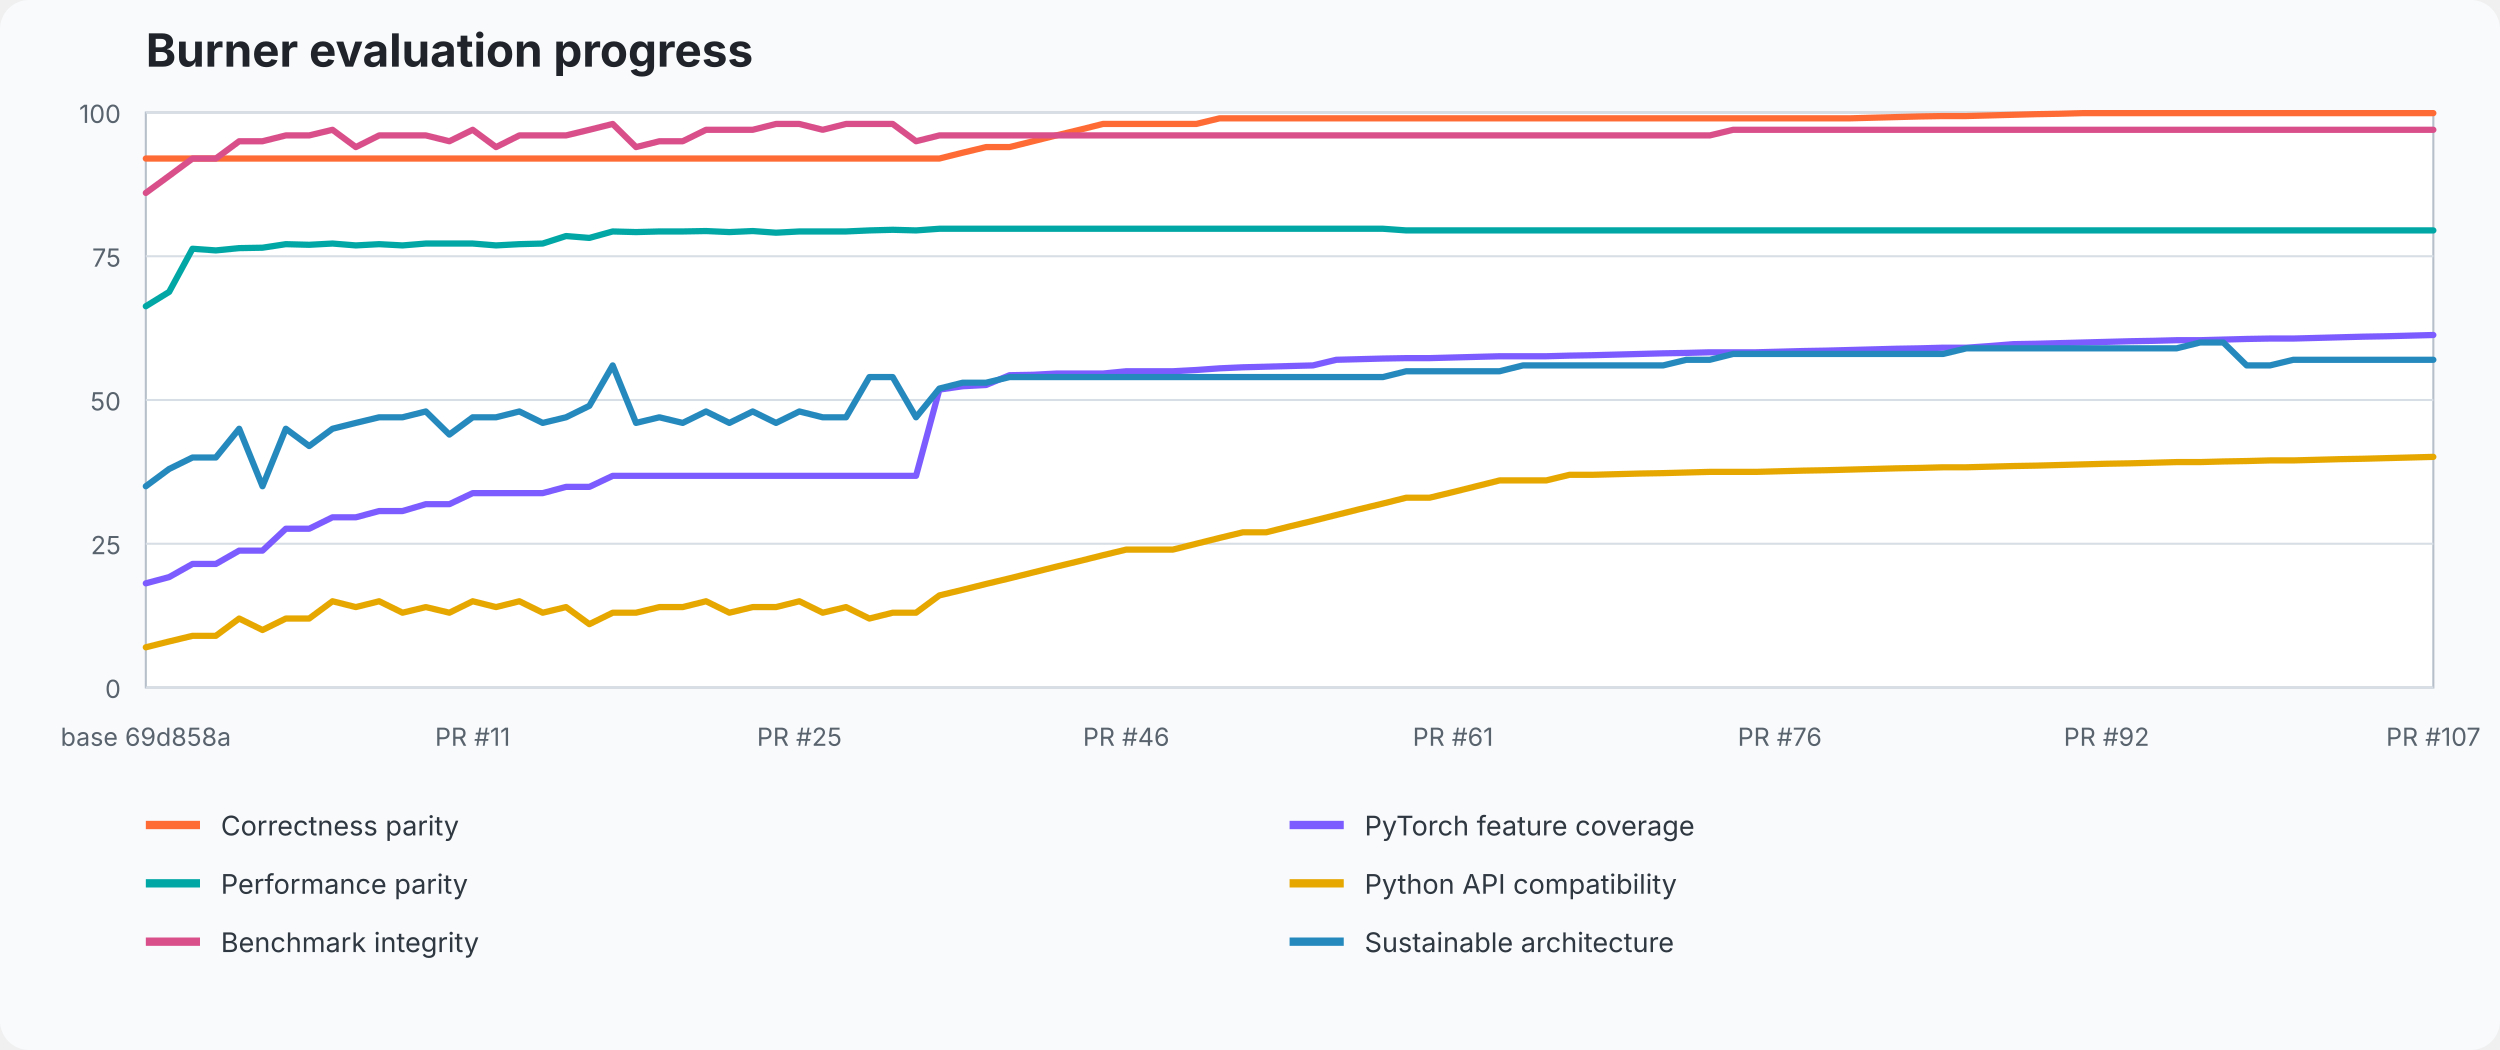
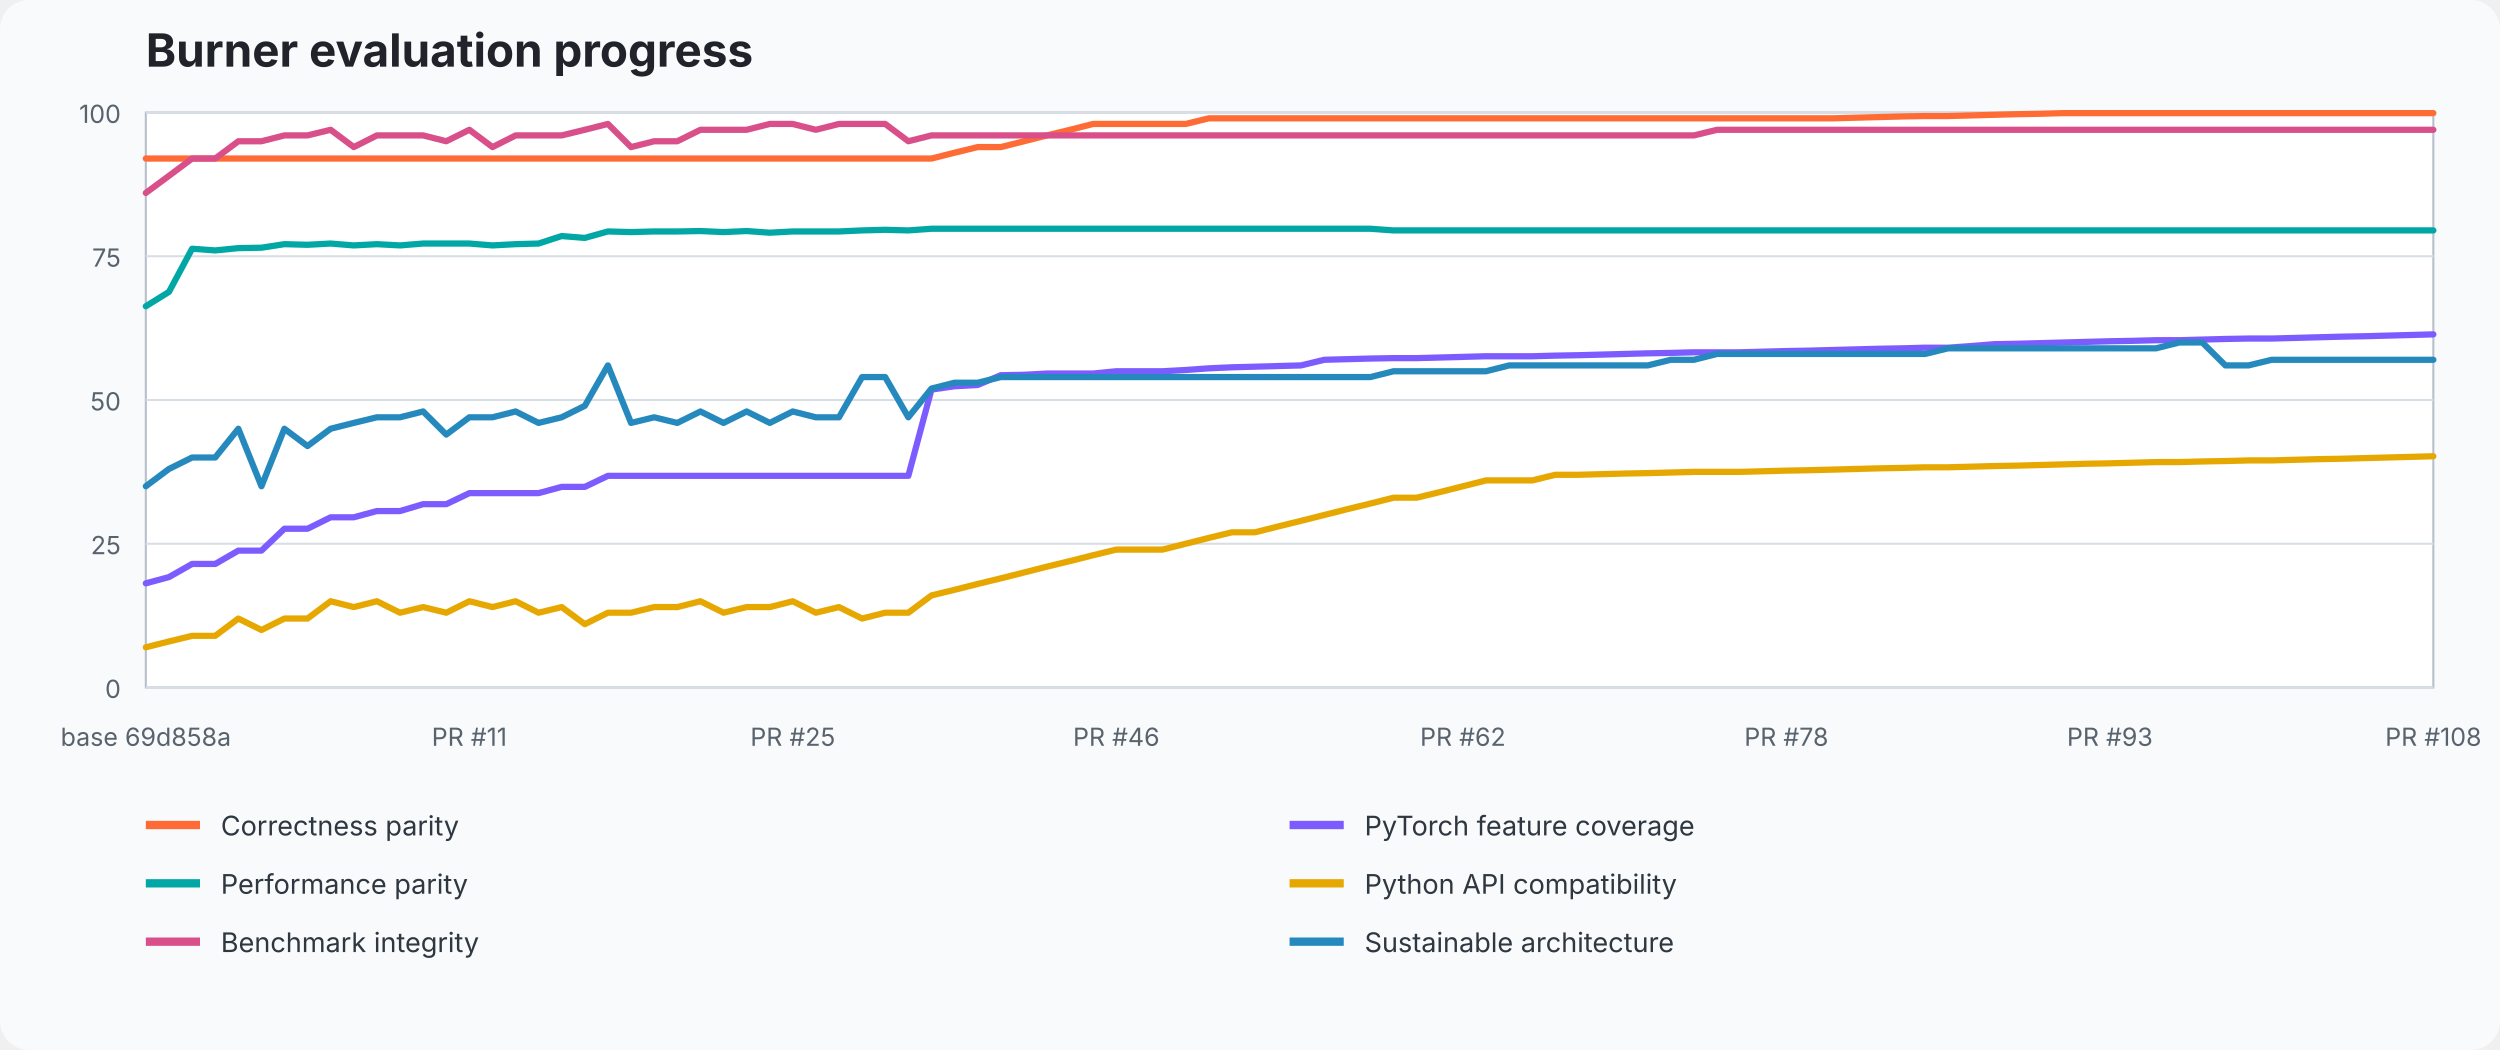
<svg xmlns="http://www.w3.org/2000/svg" width="1200" height="504" viewBox="0 0 1200 504" role="img" aria-labelledby="title desc">
  <style>text{font-family:ui-sans-serif,system-ui,-apple-system,BlinkMacSystemFont,"Segoe UI",sans-serif}.title{font-size:22px;font-weight:700;fill:#20242a}.axis{font-size:12px;fill:#59636e}.legend{font-size:13px;fill:#2f3740}.grid{stroke:#d8dee5;stroke-width:1}.plot{fill:#fff;stroke:#b7c0ca}</style>
  <rect width="100%" height="100%" fill="#f8fafc" rx="14" />
  <text x="70" y="32" class="title">Burner evaluation progress</text>
  <rect x="70" y="54" width="1098" height="276" class="plot" />
  <line x1="70" y1="330" x2="1168" y2="330" class="grid" />
  <text x="58" y="335" text-anchor="end" class="axis">0</text>
  <line x1="70" y1="261" x2="1168" y2="261" class="grid" />
  <text x="58" y="266" text-anchor="end" class="axis">25</text>
  <line x1="70" y1="192" x2="1168" y2="192" class="grid" />
  <text x="58" y="197" text-anchor="end" class="axis">50</text>
  <line x1="70" y1="123" x2="1168" y2="123" class="grid" />
  <text x="58" y="128" text-anchor="end" class="axis">75</text>
  <line x1="70" y1="54" x2="1168" y2="54" class="grid" />
  <text x="58" y="59" text-anchor="end" class="axis">100</text>
-   <polyline points="70.0,76.1 81.2,76.1 92.4,76.1 103.6,76.1 114.8,76.1 126.0,76.1 137.2,76.1 148.4,76.1 159.6,76.1 170.8,76.1 182.0,76.1 193.2,76.1 204.4,76.1 215.7,76.1 226.9,76.1 238.1,76.1 249.3,76.1 260.5,76.1 271.7,76.1 282.9,76.1 294.1,76.1 305.3,76.1 316.5,76.1 327.7,76.1 338.9,76.1 350.1,76.1 361.3,76.1 372.5,76.1 383.7,76.1 394.9,76.1 406.1,76.1 417.3,76.1 428.5,76.1 439.7,76.1 450.9,76.1 462.1,73.3 473.3,70.6 484.6,70.6 495.8,67.8 507.0,65.0 518.2,62.3 529.4,59.5 540.6,59.5 551.8,59.5 563.0,59.5 574.2,59.5 585.4,56.8 596.6,56.8 607.8,56.8 619.0,56.8 630.2,56.8 641.4,56.8 652.6,56.8 663.8,56.8 675.0,56.8 686.2,56.8 697.4,56.8 708.6,56.8 719.8,56.8 731.0,56.8 742.2,56.8 753.4,56.8 764.7,56.8 775.9,56.8 787.1,56.8 798.3,56.8 809.5,56.8 820.7,56.8 831.9,56.8 843.1,56.8 854.3,56.8 865.5,56.8 876.7,56.8 887.9,56.8 899.1,56.5 910.3,56.2 921.5,55.9 932.7,55.7 943.9,55.7 955.1,55.4 966.3,55.1 977.5,54.8 988.7,54.6 999.9,54.3 1011.1,54.3 1022.3,54.3 1033.6,54.3 1044.8,54.3 1056.0,54.3 1067.2,54.3 1078.4,54.3 1089.6,54.3 1100.8,54.3 1112.0,54.3 1123.2,54.3 1134.4,54.3 1145.6,54.3 1156.8,54.3 1168.0,54.3" fill="none" stroke="#ff6b35" stroke-width="3" stroke-linejoin="round" stroke-linecap="round" />
-   <polyline points="70.0,280.0 81.2,277.0 92.4,270.7 103.6,270.7 114.8,264.3 126.0,264.3 137.2,253.8 148.4,253.8 159.6,248.3 170.8,248.3 182.0,245.3 193.2,245.3 204.4,242.0 215.7,242.0 226.9,236.7 238.1,236.7 249.3,236.7 260.5,236.7 271.7,233.7 282.9,233.7 294.1,228.4 305.3,228.4 316.5,228.4 327.7,228.4 338.9,228.4 350.1,228.4 361.3,228.4 372.5,228.4 383.7,228.4 394.9,228.4 406.1,228.4 417.3,228.4 428.5,228.4 439.7,228.4 450.9,187.0 462.1,185.4 473.3,184.8 484.6,180.1 495.8,179.9 507.0,179.3 518.2,179.3 529.4,179.3 540.6,178.2 551.8,178.2 563.0,178.2 574.2,177.6 585.4,176.8 596.6,176.3 607.8,176.0 619.0,175.7 630.2,175.4 641.4,172.7 652.6,172.4 663.8,172.1 675.0,171.9 686.2,171.9 697.4,171.6 708.6,171.3 719.8,171.0 731.0,171.0 742.2,171.0 753.4,170.7 764.7,170.5 775.9,170.2 787.1,169.9 798.3,169.6 809.5,169.4 820.7,169.1 831.9,169.1 843.1,169.1 854.3,168.8 865.5,168.5 876.7,168.3 887.9,168.0 899.1,167.7 910.3,167.4 921.5,167.2 932.7,166.9 943.9,166.9 955.1,166.1 966.3,165.2 977.5,165.0 988.7,164.7 999.9,164.4 1011.1,164.1 1022.3,163.8 1033.6,163.6 1044.8,163.3 1056.0,163.3 1067.2,163.0 1078.4,162.7 1089.6,162.5 1100.8,162.5 1112.0,162.2 1123.2,161.9 1134.4,161.6 1145.6,161.4 1156.8,161.1 1168.0,160.8" fill="none" stroke="#7c5cff" stroke-width="3" stroke-linejoin="round" stroke-linecap="round" />
-   <polyline points="70.0,147.0 81.2,140.1 92.4,119.4 103.6,120.2 114.8,119.1 126.0,118.9 137.2,117.2 148.4,117.5 159.6,116.9 170.8,117.8 182.0,117.2 193.2,117.8 204.4,116.9 215.7,116.9 226.9,116.9 238.1,117.8 249.3,117.2 260.5,116.9 271.7,113.3 282.9,114.2 294.1,111.1 305.3,111.4 316.5,111.1 327.7,111.1 338.9,110.9 350.1,111.4 361.3,110.9 372.5,111.7 383.7,111.1 394.9,111.1 406.1,111.1 417.3,110.6 428.5,110.3 439.7,110.6 450.9,109.8 462.1,109.8 473.3,109.8 484.6,109.8 495.8,109.8 507.0,109.8 518.2,109.8 529.4,109.8 540.6,109.8 551.8,109.8 563.0,109.8 574.2,109.8 585.4,109.8 596.6,109.8 607.8,109.8 619.0,109.8 630.2,109.8 641.4,109.8 652.6,109.8 663.8,109.8 675.0,110.6 686.2,110.6 697.4,110.6 708.6,110.6 719.8,110.6 731.0,110.6 742.2,110.6 753.4,110.6 764.7,110.6 775.9,110.6 787.1,110.6 798.3,110.6 809.5,110.6 820.7,110.6 831.9,110.6 843.1,110.6 854.3,110.6 865.5,110.6 876.7,110.6 887.9,110.6 899.1,110.6 910.3,110.6 921.5,110.6 932.7,110.6 943.9,110.6 955.1,110.6 966.3,110.6 977.5,110.6 988.7,110.6 999.9,110.6 1011.1,110.6 1022.3,110.6 1033.6,110.6 1044.8,110.6 1056.0,110.6 1067.2,110.6 1078.4,110.6 1089.6,110.6 1100.8,110.6 1112.0,110.6 1123.2,110.6 1134.4,110.6 1145.6,110.6 1156.8,110.6 1168.0,110.6" fill="none" stroke="#00a7a5" stroke-width="3" stroke-linejoin="round" stroke-linecap="round" />
-   <polyline points="70.0,310.7 81.2,307.9 92.4,305.2 103.6,305.2 114.8,296.9 126.0,302.4 137.2,296.9 148.4,296.9 159.6,288.6 170.8,291.4 182.0,288.6 193.2,294.1 204.4,291.4 215.7,294.1 226.9,288.6 238.1,291.4 249.3,288.6 260.5,294.1 271.7,291.4 282.9,299.6 294.1,294.1 305.3,294.1 316.5,291.4 327.7,291.4 338.9,288.6 350.1,294.1 361.3,291.4 372.5,291.4 383.7,288.6 394.9,294.1 406.1,291.4 417.3,296.9 428.5,294.1 439.7,294.1 450.9,285.8 462.1,283.1 473.3,280.3 484.6,277.6 495.8,274.8 507.0,272.0 518.2,269.3 529.4,266.5 540.6,263.8 551.8,263.8 563.0,263.8 574.2,261.0 585.4,258.2 596.6,255.5 607.8,255.5 619.0,252.7 630.2,250.0 641.4,247.2 652.6,244.4 663.8,241.7 675.0,238.9 686.2,238.9 697.4,236.2 708.6,233.4 719.8,230.6 731.0,230.6 742.2,230.6 753.4,227.9 764.7,227.9 775.9,227.6 787.1,227.3 798.3,227.1 809.5,226.8 820.7,226.5 831.9,226.5 843.1,226.5 854.3,226.2 865.5,225.9 876.7,225.7 887.9,225.4 899.1,225.1 910.3,224.8 921.5,224.6 932.7,224.3 943.9,224.3 955.1,224.0 966.3,223.7 977.5,223.5 988.7,223.2 999.9,222.9 1011.1,222.6 1022.3,222.4 1033.6,222.1 1044.8,221.8 1056.0,221.8 1067.2,221.5 1078.4,221.3 1089.6,221.0 1100.8,221.0 1112.0,220.7 1123.2,220.4 1134.4,220.2 1145.6,219.9 1156.8,219.6 1168.0,219.3" fill="none" stroke="#e6a700" stroke-width="3" stroke-linejoin="round" stroke-linecap="round" />
-   <polyline points="70.0,92.6 81.2,84.4 92.4,76.1 103.6,76.1 114.8,67.8 126.0,67.8 137.2,65.0 148.4,65.0 159.6,62.3 170.8,70.6 182.0,65.0 193.2,65.0 204.4,65.0 215.7,67.8 226.9,62.3 238.1,70.6 249.3,65.0 260.5,65.0 271.7,65.0 282.9,62.3 294.1,59.5 305.3,70.6 316.5,67.8 327.7,67.8 338.9,62.3 350.1,62.3 361.3,62.3 372.5,59.5 383.7,59.5 394.9,62.3 406.1,59.5 417.3,59.5 428.5,59.5 439.7,67.8 450.9,65.0 462.1,65.0 473.3,65.0 484.6,65.0 495.8,65.0 507.0,65.0 518.2,65.0 529.4,65.0 540.6,65.0 551.8,65.0 563.0,65.0 574.2,65.0 585.4,65.0 596.6,65.0 607.8,65.0 619.0,65.0 630.2,65.0 641.4,65.0 652.6,65.0 663.8,65.0 675.0,65.0 686.2,65.0 697.4,65.0 708.6,65.0 719.8,65.0 731.0,65.0 742.2,65.0 753.4,65.0 764.7,65.0 775.9,65.0 787.1,65.0 798.3,65.0 809.5,65.0 820.7,65.0 831.9,62.3 843.1,62.3 854.3,62.3 865.5,62.3 876.7,62.3 887.9,62.3 899.1,62.3 910.3,62.3 921.5,62.3 932.7,62.3 943.9,62.3 955.1,62.3 966.3,62.3 977.5,62.3 988.7,62.3 999.9,62.3 1011.1,62.3 1022.3,62.3 1033.6,62.3 1044.8,62.3 1056.0,62.3 1067.2,62.3 1078.4,62.3 1089.6,62.3 1100.8,62.3 1112.0,62.3 1123.2,62.3 1134.4,62.3 1145.6,62.3 1156.8,62.3 1168.0,62.3" fill="none" stroke="#d94f8a" stroke-width="3" stroke-linejoin="round" stroke-linecap="round" />
-   <polyline points="70.0,233.4 81.2,225.1 92.4,219.6 103.6,219.6 114.8,205.8 126.0,233.4 137.2,205.8 148.4,214.1 159.6,205.8 170.8,203.0 182.0,200.3 193.2,200.3 204.4,197.5 215.7,208.6 226.9,200.3 238.1,200.3 249.3,197.5 260.5,203.0 271.7,200.3 282.9,194.8 294.1,175.4 305.3,203.0 316.5,200.3 327.7,203.0 338.9,197.5 350.1,203.0 361.3,197.5 372.5,203.0 383.7,197.5 394.9,200.3 406.1,200.3 417.3,181.0 428.5,181.0 439.7,200.3 450.9,186.5 462.1,183.7 473.3,183.7 484.6,181.0 495.8,181.0 507.0,181.0 518.2,181.0 529.4,181.0 540.6,181.0 551.8,181.0 563.0,181.0 574.2,181.0 585.4,181.0 596.6,181.0 607.8,181.0 619.0,181.0 630.2,181.0 641.4,181.0 652.6,181.0 663.8,181.0 675.0,178.2 686.2,178.2 697.4,178.2 708.6,178.2 719.8,178.2 731.0,175.4 742.2,175.4 753.4,175.4 764.7,175.4 775.9,175.4 787.1,175.4 798.3,175.4 809.5,172.7 820.7,172.7 831.9,169.9 843.1,169.9 854.3,169.9 865.5,169.9 876.7,169.9 887.9,169.9 899.1,169.9 910.3,169.9 921.5,169.9 932.7,169.9 943.9,167.2 955.1,167.2 966.3,167.2 977.5,167.2 988.7,167.2 999.9,167.2 1011.1,167.2 1022.3,167.2 1033.6,167.2 1044.8,167.2 1056.0,164.4 1067.2,164.4 1078.4,175.4 1089.6,175.4 1100.8,172.7 1112.0,172.7 1123.2,172.7 1134.4,172.7 1145.6,172.7 1156.8,172.7 1168.0,172.7" fill="none" stroke="#2589bd" stroke-width="3" stroke-linejoin="round" stroke-linecap="round" />
+   <polyline points="70.0,76.1 81.1,76.1 92.2,76.1 103.3,76.1 114.4,76.1 125.5,76.1 136.5,76.1 147.6,76.1 158.7,76.1 169.8,76.1 180.9,76.1 192.0,76.1 203.1,76.1 214.2,76.1 225.3,76.1 236.4,76.1 247.5,76.1 258.5,76.1 269.6,76.1 280.7,76.1 291.8,76.1 302.9,76.1 314.0,76.1 325.1,76.1 336.2,76.1 347.3,76.1 358.4,76.1 369.5,76.1 380.5,76.1 391.6,76.1 402.7,76.1 413.8,76.1 424.9,76.1 436.0,76.1 447.1,76.1 458.2,73.3 469.3,70.6 480.4,70.6 491.5,67.8 502.5,65.0 513.6,62.3 524.7,59.5 535.8,59.5 546.9,59.5 558.0,59.5 569.1,59.5 580.2,56.8 591.3,56.8 602.4,56.8 613.5,56.8 624.5,56.8 635.6,56.8 646.7,56.8 657.8,56.8 668.9,56.8 680.0,56.8 691.1,56.8 702.2,56.8 713.3,56.8 724.4,56.8 735.5,56.8 746.5,56.8 757.6,56.8 768.7,56.8 779.8,56.8 790.9,56.8 802.0,56.8 813.1,56.8 824.2,56.8 835.3,56.8 846.4,56.8 857.5,56.8 868.5,56.8 879.6,56.8 890.7,56.5 901.8,56.2 912.9,55.9 924.0,55.7 935.1,55.7 946.2,55.4 957.3,55.1 968.4,54.8 979.5,54.6 990.5,54.3 1001.6,54.3 1012.7,54.3 1023.8,54.3 1034.9,54.3 1046.0,54.3 1057.1,54.3 1068.2,54.3 1079.3,54.3 1090.4,54.3 1101.5,54.3 1112.5,54.3 1123.6,54.3 1134.7,54.3 1145.8,54.3 1156.9,54.3 1168.0,54.3" fill="none" stroke="#ff6b35" stroke-width="3" stroke-linejoin="round" stroke-linecap="round" />
+   <polyline points="70.0,280.0 81.1,277.0 92.2,270.7 103.3,270.7 114.4,264.3 125.5,264.3 136.5,253.8 147.6,253.8 158.7,248.3 169.8,248.3 180.9,245.3 192.0,245.3 203.1,242.0 214.2,242.0 225.3,236.7 236.4,236.7 247.5,236.7 258.5,236.7 269.6,233.7 280.7,233.7 291.8,228.4 302.9,228.4 314.0,228.4 325.1,228.4 336.2,228.4 347.3,228.4 358.4,228.4 369.5,228.4 380.5,228.4 391.6,228.4 402.7,228.4 413.8,228.4 424.9,228.4 436.0,228.4 447.1,187.0 458.2,185.4 469.3,184.8 480.4,180.1 491.5,179.9 502.5,179.3 513.6,179.3 524.7,179.3 535.8,178.2 546.9,178.2 558.0,178.2 569.1,177.6 580.2,176.8 591.3,176.3 602.4,176.0 613.5,175.7 624.5,175.4 635.6,172.7 646.7,172.4 657.8,172.1 668.9,171.9 680.0,171.9 691.1,171.6 702.2,171.3 713.3,171.0 724.4,171.0 735.5,171.0 746.5,170.7 757.6,170.5 768.7,170.2 779.8,169.9 790.9,169.6 802.0,169.4 813.1,169.1 824.2,169.1 835.3,169.1 846.4,168.8 857.5,168.5 868.5,168.3 879.6,168.0 890.7,167.7 901.8,167.4 912.9,167.2 924.0,166.9 935.1,166.9 946.2,166.1 957.3,165.2 968.4,165.0 979.5,164.7 990.5,164.4 1001.6,164.1 1012.7,163.8 1023.8,163.6 1034.9,163.3 1046.0,163.3 1057.1,163.0 1068.2,162.7 1079.3,162.5 1090.4,162.5 1101.5,162.2 1112.5,161.9 1123.6,161.6 1134.7,161.4 1145.8,161.1 1156.9,160.8 1168.0,160.5" fill="none" stroke="#7c5cff" stroke-width="3" stroke-linejoin="round" stroke-linecap="round" />
+   <polyline points="70.0,147.0 81.1,140.1 92.2,119.4 103.3,120.2 114.4,119.1 125.5,118.9 136.5,117.2 147.6,117.5 158.7,116.9 169.8,117.8 180.9,117.2 192.0,117.8 203.1,116.9 214.2,116.9 225.3,116.9 236.4,117.8 247.5,117.2 258.5,116.9 269.6,113.3 280.7,114.2 291.8,111.1 302.9,111.4 314.0,111.1 325.1,111.1 336.2,110.9 347.3,111.4 358.4,110.9 369.5,111.7 380.5,111.1 391.6,111.1 402.7,111.1 413.8,110.6 424.9,110.3 436.0,110.6 447.1,109.8 458.2,109.8 469.3,109.8 480.4,109.8 491.5,109.8 502.5,109.8 513.6,109.8 524.7,109.8 535.8,109.8 546.9,109.8 558.0,109.8 569.1,109.8 580.2,109.8 591.3,109.8 602.4,109.8 613.5,109.8 624.5,109.8 635.6,109.8 646.7,109.8 657.8,109.8 668.9,110.6 680.0,110.6 691.1,110.6 702.2,110.6 713.3,110.6 724.4,110.6 735.5,110.6 746.5,110.6 757.6,110.6 768.7,110.6 779.8,110.6 790.9,110.6 802.0,110.6 813.1,110.6 824.2,110.6 835.3,110.6 846.4,110.6 857.5,110.6 868.5,110.6 879.6,110.6 890.7,110.6 901.8,110.6 912.9,110.6 924.0,110.6 935.1,110.6 946.2,110.6 957.3,110.6 968.4,110.6 979.5,110.6 990.5,110.6 1001.6,110.6 1012.7,110.6 1023.8,110.6 1034.9,110.6 1046.0,110.6 1057.1,110.6 1068.2,110.6 1079.3,110.6 1090.4,110.6 1101.5,110.6 1112.5,110.6 1123.6,110.6 1134.7,110.6 1145.8,110.6 1156.9,110.6 1168.0,110.6" fill="none" stroke="#00a7a5" stroke-width="3" stroke-linejoin="round" stroke-linecap="round" />
+   <polyline points="70.0,310.7 81.1,307.9 92.2,305.2 103.3,305.2 114.4,296.9 125.5,302.4 136.5,296.9 147.6,296.9 158.7,288.6 169.8,291.4 180.9,288.6 192.0,294.1 203.1,291.4 214.2,294.1 225.3,288.6 236.4,291.4 247.5,288.6 258.5,294.1 269.6,291.4 280.7,299.6 291.8,294.1 302.9,294.1 314.0,291.4 325.1,291.4 336.2,288.6 347.3,294.1 358.4,291.4 369.5,291.4 380.5,288.6 391.6,294.1 402.7,291.4 413.8,296.9 424.9,294.1 436.0,294.1 447.1,285.8 458.2,283.1 469.3,280.3 480.4,277.6 491.5,274.8 502.5,272.0 513.6,269.3 524.7,266.5 535.8,263.8 546.9,263.8 558.0,263.8 569.1,261.0 580.2,258.2 591.3,255.5 602.4,255.5 613.5,252.7 624.5,250.0 635.6,247.2 646.7,244.4 657.8,241.7 668.9,238.9 680.0,238.9 691.1,236.2 702.2,233.4 713.3,230.6 724.4,230.6 735.5,230.6 746.5,227.9 757.6,227.9 768.7,227.6 779.8,227.3 790.9,227.1 802.0,226.8 813.1,226.5 824.2,226.5 835.3,226.5 846.4,226.2 857.5,225.9 868.5,225.7 879.6,225.4 890.7,225.1 901.8,224.8 912.9,224.6 924.0,224.3 935.1,224.3 946.2,224.0 957.3,223.7 968.4,223.5 979.5,223.2 990.5,222.9 1001.6,222.6 1012.7,222.4 1023.8,222.1 1034.9,221.8 1046.0,221.8 1057.1,221.5 1068.2,221.3 1079.3,221.0 1090.4,221.0 1101.5,220.7 1112.5,220.4 1123.6,220.2 1134.7,219.9 1145.8,219.6 1156.9,219.3 1168.0,219.0" fill="none" stroke="#e6a700" stroke-width="3" stroke-linejoin="round" stroke-linecap="round" />
+   <polyline points="70.0,92.6 81.1,84.4 92.2,76.1 103.3,76.1 114.4,67.8 125.5,67.8 136.5,65.0 147.6,65.0 158.7,62.3 169.8,70.6 180.9,65.0 192.0,65.0 203.1,65.0 214.2,67.8 225.3,62.3 236.4,70.6 247.5,65.0 258.5,65.0 269.6,65.0 280.7,62.3 291.8,59.5 302.9,70.6 314.0,67.8 325.1,67.8 336.2,62.3 347.3,62.3 358.4,62.3 369.5,59.5 380.5,59.5 391.6,62.3 402.7,59.5 413.8,59.5 424.9,59.5 436.0,67.8 447.1,65.0 458.2,65.0 469.3,65.0 480.4,65.0 491.5,65.0 502.5,65.0 513.6,65.0 524.7,65.0 535.8,65.0 546.9,65.0 558.0,65.0 569.1,65.0 580.2,65.0 591.3,65.0 602.4,65.0 613.5,65.0 624.5,65.0 635.6,65.0 646.7,65.0 657.8,65.0 668.9,65.0 680.0,65.0 691.1,65.0 702.2,65.0 713.3,65.0 724.4,65.0 735.5,65.0 746.5,65.0 757.6,65.0 768.7,65.0 779.8,65.0 790.9,65.0 802.0,65.0 813.1,65.0 824.2,62.3 835.3,62.3 846.4,62.3 857.5,62.3 868.5,62.3 879.6,62.3 890.7,62.3 901.8,62.3 912.9,62.3 924.0,62.3 935.1,62.3 946.2,62.3 957.3,62.3 968.4,62.3 979.5,62.3 990.5,62.3 1001.6,62.3 1012.7,62.3 1023.8,62.3 1034.9,62.3 1046.0,62.3 1057.1,62.3 1068.2,62.3 1079.3,62.3 1090.4,62.3 1101.5,62.3 1112.5,62.3 1123.6,62.3 1134.7,62.3 1145.8,62.3 1156.9,62.3 1168.0,62.3" fill="none" stroke="#d94f8a" stroke-width="3" stroke-linejoin="round" stroke-linecap="round" />
+   <polyline points="70.0,233.4 81.1,225.1 92.2,219.6 103.3,219.6 114.4,205.8 125.5,233.4 136.5,205.8 147.6,214.1 158.7,205.8 169.8,203.0 180.9,200.3 192.0,200.3 203.1,197.5 214.2,208.6 225.3,200.3 236.4,200.3 247.5,197.5 258.5,203.0 269.6,200.3 280.7,194.8 291.8,175.4 302.9,203.0 314.0,200.3 325.1,203.0 336.2,197.5 347.3,203.0 358.4,197.5 369.5,203.0 380.5,197.5 391.6,200.3 402.7,200.3 413.8,181.0 424.9,181.0 436.0,200.3 447.1,186.5 458.2,183.7 469.3,183.7 480.4,181.0 491.5,181.0 502.5,181.0 513.6,181.0 524.7,181.0 535.8,181.0 546.9,181.0 558.0,181.0 569.1,181.0 580.2,181.0 591.3,181.0 602.4,181.0 613.5,181.0 624.5,181.0 635.6,181.0 646.7,181.0 657.8,181.0 668.9,178.2 680.0,178.2 691.1,178.2 702.2,178.2 713.3,178.2 724.4,175.4 735.5,175.4 746.5,175.4 757.6,175.4 768.7,175.4 779.8,175.4 790.9,175.4 802.0,172.7 813.1,172.7 824.2,169.9 835.3,169.9 846.4,169.9 857.5,169.9 868.5,169.9 879.6,169.9 890.7,169.9 901.8,169.9 912.9,169.9 924.0,169.9 935.1,167.2 946.2,167.2 957.3,167.2 968.4,167.2 979.5,167.2 990.5,167.2 1001.6,167.2 1012.7,167.2 1023.8,167.2 1034.9,167.2 1046.0,164.4 1057.1,164.4 1068.2,175.4 1079.3,175.4 1090.4,172.7 1101.5,172.7 1112.5,172.7 1123.6,172.7 1134.7,172.7 1145.8,172.7 1156.9,172.7 1168.0,172.7" fill="none" stroke="#2589bd" stroke-width="3" stroke-linejoin="round" stroke-linecap="round" />
  <text x="70" y="358" text-anchor="middle" class="axis">base 69d858a</text>
-   <text x="226.857" y="358" text-anchor="middle" class="axis">PR #11</text>
-   <text x="383.714" y="358" text-anchor="middle" class="axis">PR #25</text>
-   <text x="540.571" y="358" text-anchor="middle" class="axis">PR #46</text>
-   <text x="697.429" y="358" text-anchor="middle" class="axis">PR #61</text>
-   <text x="854.286" y="358" text-anchor="middle" class="axis">PR #76</text>
-   <text x="1011.143" y="358" text-anchor="middle" class="axis">PR #92</text>
-   <text x="1168" y="358" text-anchor="middle" class="axis">PR #107</text>
+   <text x="225.273" y="358" text-anchor="middle" class="axis">PR #11</text>
+   <text x="380.545" y="358" text-anchor="middle" class="axis">PR #25</text>
+   <text x="535.818" y="358" text-anchor="middle" class="axis">PR #46</text>
+   <text x="702.182" y="358" text-anchor="middle" class="axis">PR #62</text>
+   <text x="857.455" y="358" text-anchor="middle" class="axis">PR #78</text>
+   <text x="1012.727" y="358" text-anchor="middle" class="axis">PR #93</text>
+   <text x="1168" y="358" text-anchor="middle" class="axis">PR #108</text>
  <line x1="70" y1="396" x2="96" y2="396" stroke="#ff6b35" stroke-width="4" />
  <text x="106" y="401" class="legend">Correctness parity</text>
  <line x1="619" y1="396" x2="645" y2="396" stroke="#7c5cff" stroke-width="4" />
  <text x="655" y="401" class="legend">PyTorch feature coverage</text>
  <line x1="70" y1="424" x2="96" y2="424" stroke="#00a7a5" stroke-width="4" />
  <text x="106" y="429" class="legend">Performance parity</text>
  <line x1="619" y1="424" x2="645" y2="424" stroke="#e6a700" stroke-width="4" />
  <text x="655" y="429" class="legend">Python API compatibility</text>
  <line x1="70" y1="452" x2="96" y2="452" stroke="#d94f8a" stroke-width="4" />
  <text x="106" y="457" class="legend">Benchmark integrity</text>
  <line x1="619" y1="452" x2="645" y2="452" stroke="#2589bd" stroke-width="4" />
  <text x="655" y="457" class="legend">Sustainable architecture</text>
</svg>
